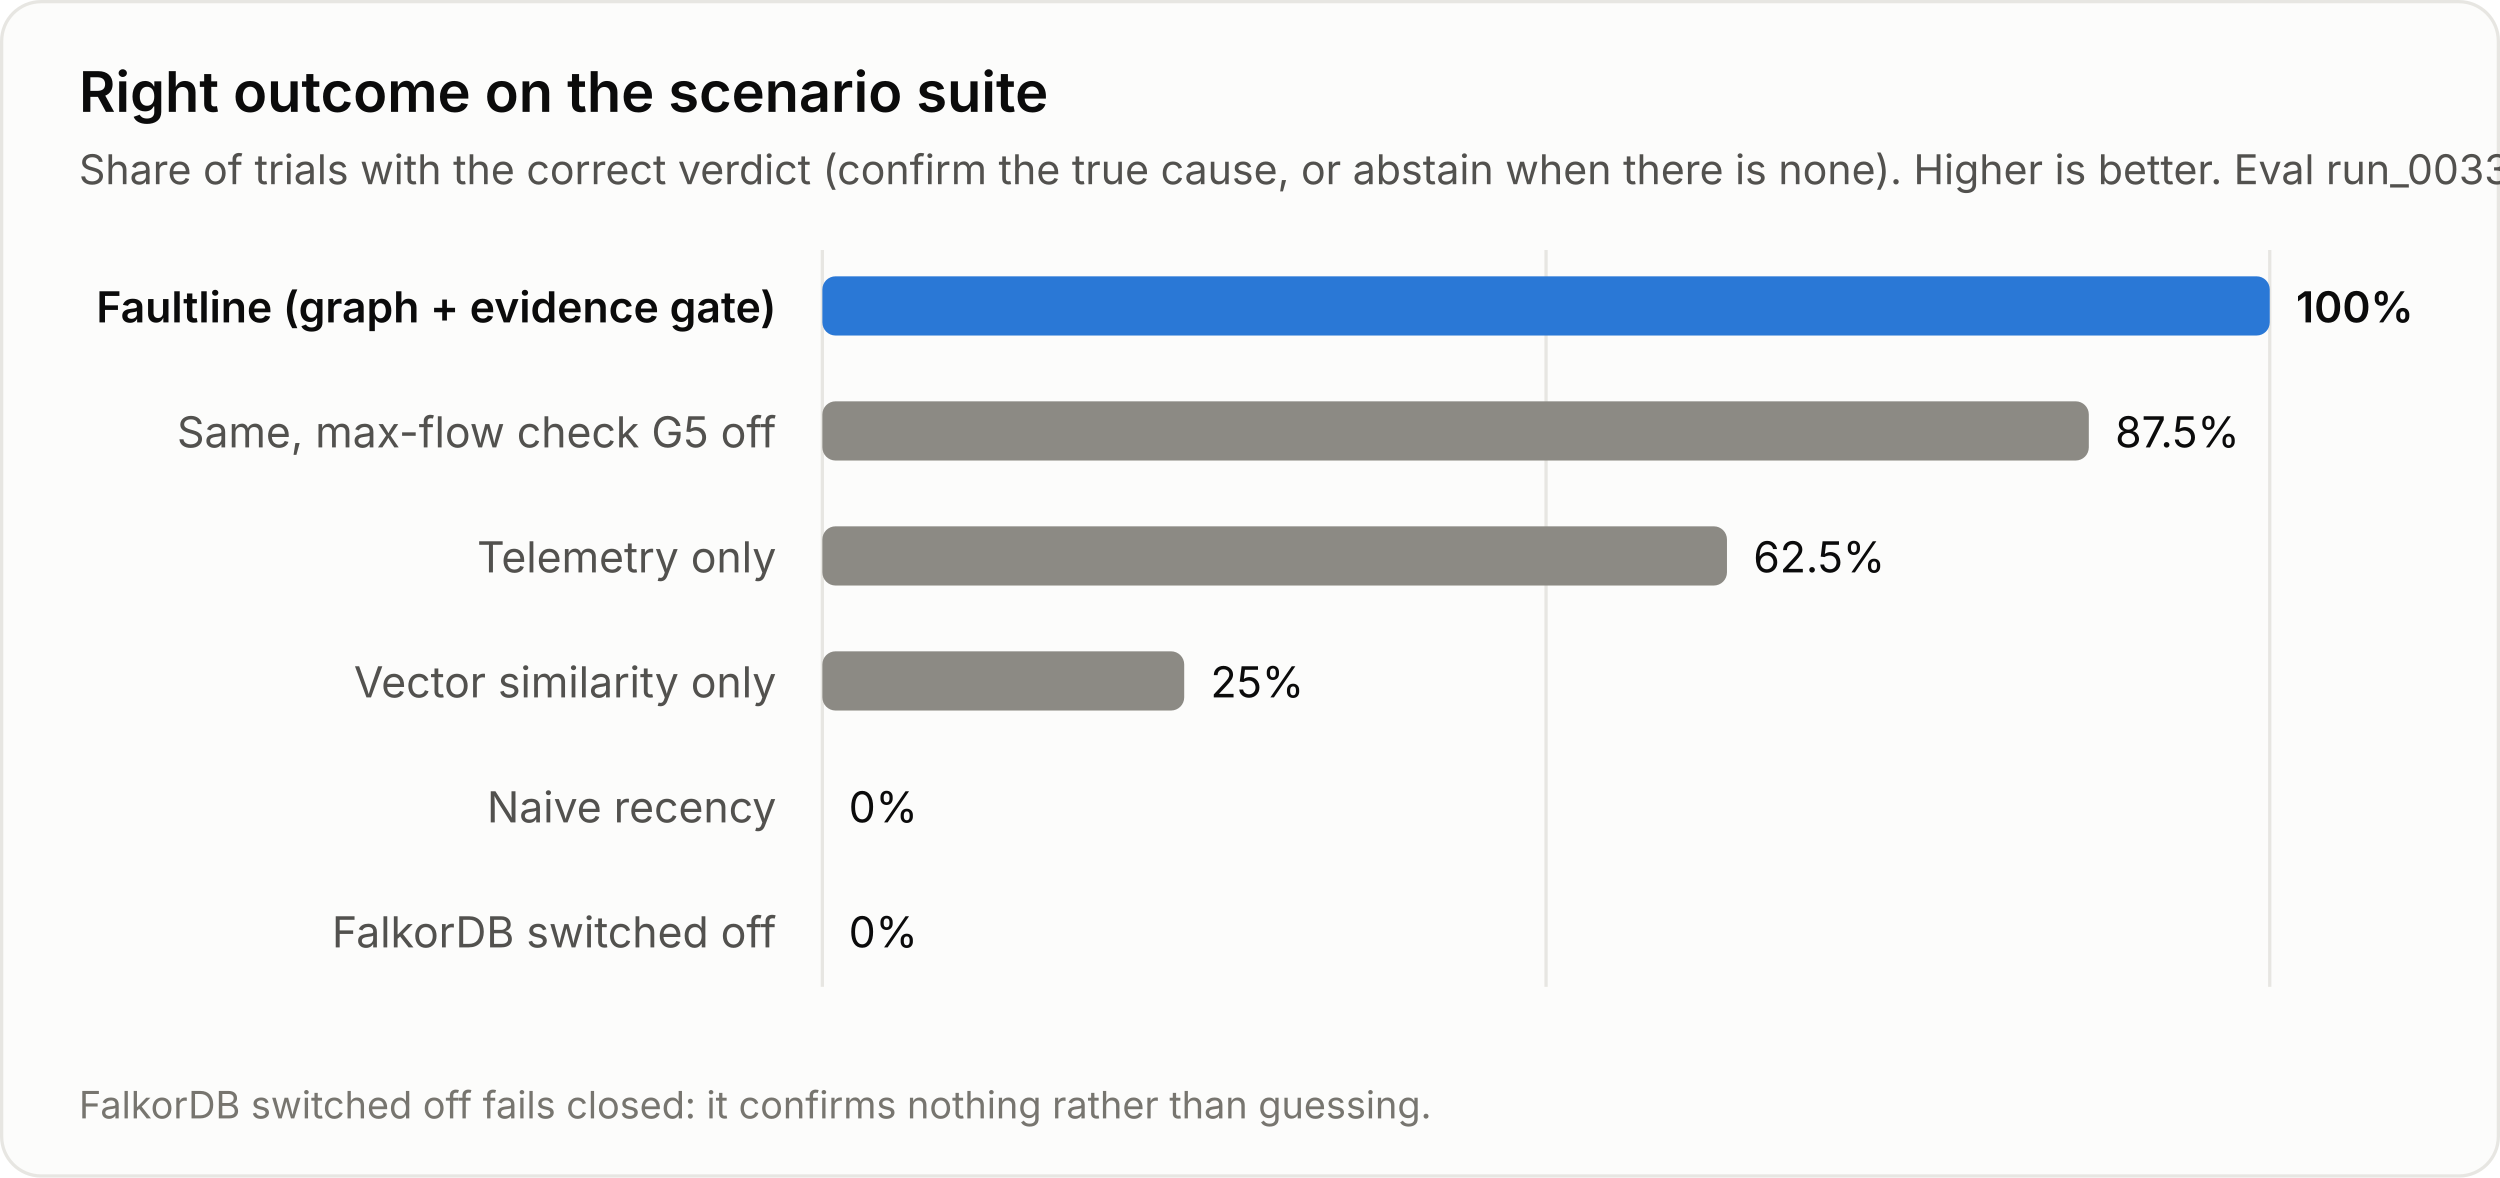
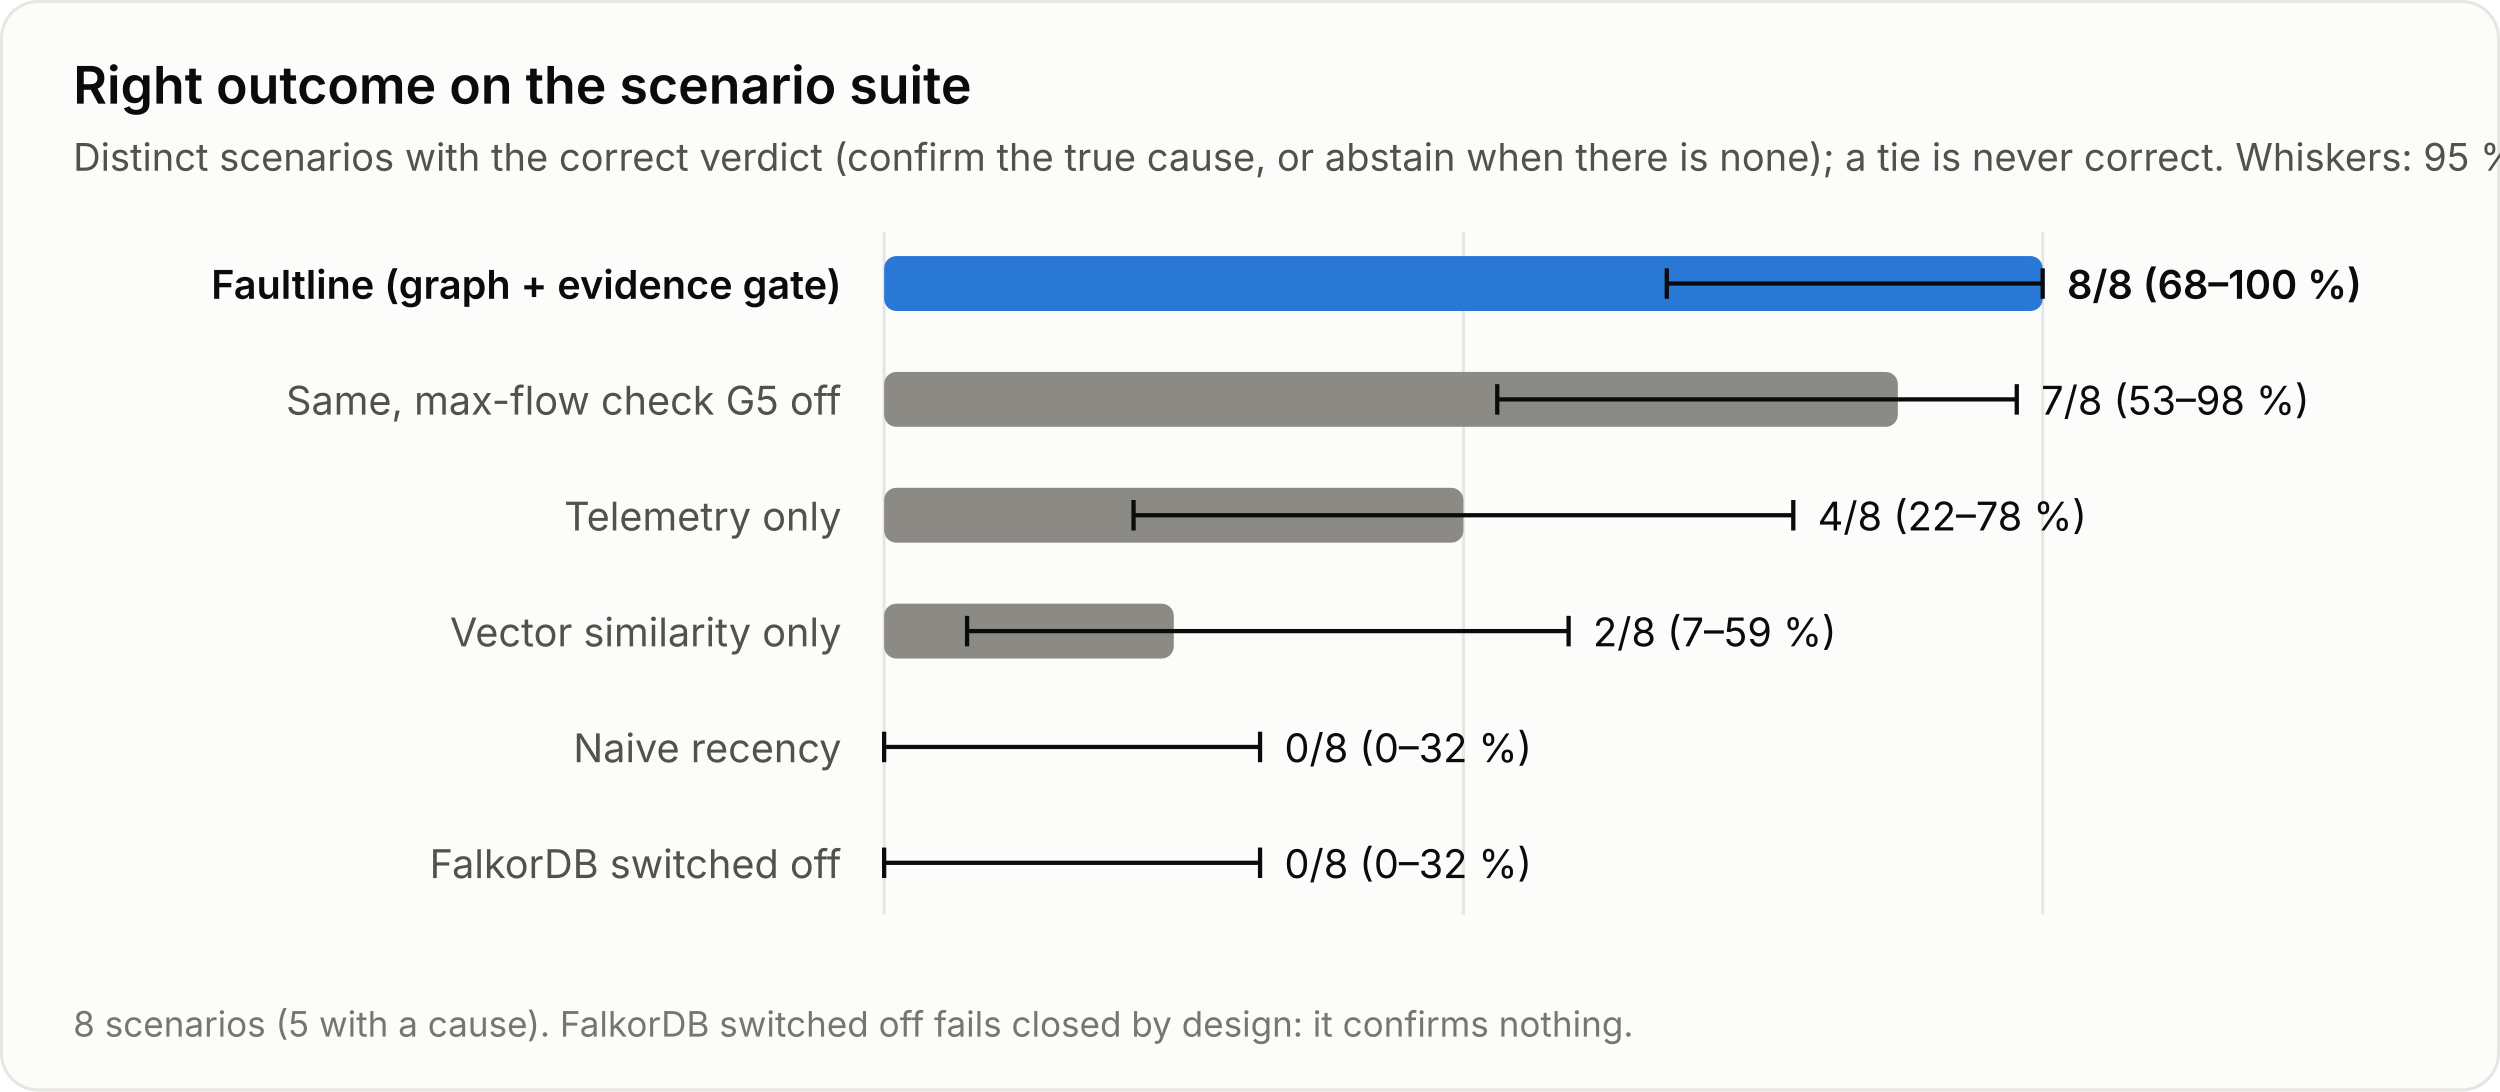
- <svg xmlns="http://www.w3.org/2000/svg" viewBox="0 0 760 358" width="760" height="358" role="img" aria-label="Right outcome on the scenario suite">
-   <rect x="0.5" y="0.5" width="759" height="357" rx="12" fill="#fcfcfb" stroke="#e7e6e2" />
+ <svg xmlns="http://www.w3.org/2000/svg" viewBox="0 0 820 358" width="820" height="358" role="img" aria-label="Right outcome on the scenario suite">
+   <rect x="0.5" y="0.5" width="819" height="357" rx="12" fill="#fcfcfb" stroke="#e7e6e2" />
  <text x="24" y="34" font-family="Inter, -apple-system, 'Segoe UI', Helvetica, Arial, sans-serif" font-size="17" font-weight="600" fill="#0b0b0b">Right outcome on the scenario suite</text>
-   <text x="24" y="56" font-family="Inter, -apple-system, 'Segoe UI', Helvetica, Arial, sans-serif" font-size="12.5" fill="#52514e">Share of trials with the correct verdict (confirm the true cause, or abstain when there is none). Higher is better. Eval run_0033.</text>
-   <line x1="250.0" y1="76" x2="250.0" y2="300" stroke="#e7e6e2" />
-   <line x1="470.0" y1="76" x2="470.0" y2="300" stroke="#e7e6e2" />
-   <line x1="690.0" y1="76" x2="690.0" y2="300" stroke="#e7e6e2" />
-   <text x="236" y="98" text-anchor="end" font-family="Inter, -apple-system, 'Segoe UI', Helvetica, Arial, sans-serif" font-size="13" font-weight="600" fill="#0b0b0b">Faultline (graph + evidence gate)</text>
+   <text x="24" y="56" font-family="Inter, -apple-system, 'Segoe UI', Helvetica, Arial, sans-serif" font-size="12.5" fill="#52514e">Distinct scenarios with the correct verdict (confirm the true cause, or abstain when there is none); a tie is never correct. Whiskers: 95 % interval. Eval run_0033.</text>
+   <line x1="290.0" y1="76" x2="290.0" y2="300" stroke="#e7e6e2" />
+   <line x1="480.0" y1="76" x2="480.0" y2="300" stroke="#e7e6e2" />
+   <line x1="670.0" y1="76" x2="670.0" y2="300" stroke="#e7e6e2" />
+   <text x="276" y="98" text-anchor="end" font-family="Inter, -apple-system, 'Segoe UI', Helvetica, Arial, sans-serif" font-size="13" font-weight="600" fill="#0b0b0b">Faultline (graph + evidence gate)</text>
  <g>
-     <rect x="250" y="84" width="440.0" height="18" rx="4" fill="#2a78d6" />
+     <rect x="290" y="84" width="380.0" height="18" rx="4" fill="#2a78d6" />
  </g>
-   <text x="698.0" y="98" font-family="Inter, -apple-system, 'Segoe UI', Helvetica, Arial, sans-serif" font-size="13" font-weight="600" fill="#0b0b0b">100%</text>
-   <text x="236" y="136" text-anchor="end" font-family="Inter, -apple-system, 'Segoe UI', Helvetica, Arial, sans-serif" font-size="13" font-weight="400" fill="#52514e">Same, max-flow check G5 off</text>
+   <g stroke="#0b0b0b" stroke-width="1.4">
+     <line x1="546.7" y1="93.0" x2="670.0" y2="93.0" />
+     <line x1="546.7" y1="88.0" x2="546.7" y2="98.0" />
+     <line x1="670.0" y1="88.0" x2="670.0" y2="98.0" />
+   </g>
+   <text x="678.0" y="98" font-family="Inter, -apple-system, 'Segoe UI', Helvetica, Arial, sans-serif" font-size="13" font-weight="600" fill="#0b0b0b">8/8  (68–100 %)</text>
+   <text x="276" y="136" text-anchor="end" font-family="Inter, -apple-system, 'Segoe UI', Helvetica, Arial, sans-serif" font-size="13" font-weight="400" fill="#52514e">Same, max-flow check G5 off</text>
  <g>
-     <rect x="250" y="122" width="385.0" height="18" rx="4" fill="#8c8a84" />
+     <rect x="290" y="122" width="332.5" height="18" rx="4" fill="#8c8a84" />
  </g>
-   <text x="643.0" y="136" font-family="Inter, -apple-system, 'Segoe UI', Helvetica, Arial, sans-serif" font-size="13" font-weight="400" fill="#0b0b0b">87.5%</text>
-   <text x="236" y="174" text-anchor="end" font-family="Inter, -apple-system, 'Segoe UI', Helvetica, Arial, sans-serif" font-size="13" font-weight="400" fill="#52514e">Telemetry only</text>
+   <g stroke="#0b0b0b" stroke-width="1.4">
+     <line x1="491.1" y1="131.0" x2="661.5" y2="131.0" />
+     <line x1="491.1" y1="126.0" x2="491.1" y2="136.0" />
+     <line x1="661.5" y1="126.0" x2="661.5" y2="136.0" />
+   </g>
+   <text x="669.5" y="136" font-family="Inter, -apple-system, 'Segoe UI', Helvetica, Arial, sans-serif" font-size="13" font-weight="400" fill="#0b0b0b">7/8  (53–98 %)</text>
+   <text x="276" y="174" text-anchor="end" font-family="Inter, -apple-system, 'Segoe UI', Helvetica, Arial, sans-serif" font-size="13" font-weight="400" fill="#52514e">Telemetry only</text>
  <g>
-     <rect x="250" y="160" width="275.0" height="18" rx="4" fill="#8c8a84" />
+     <rect x="290" y="160" width="190.0" height="18" rx="4" fill="#8c8a84" />
  </g>
-   <text x="533.0" y="174" font-family="Inter, -apple-system, 'Segoe UI', Helvetica, Arial, sans-serif" font-size="13" font-weight="400" fill="#0b0b0b">62.5%</text>
-   <text x="236" y="212" text-anchor="end" font-family="Inter, -apple-system, 'Segoe UI', Helvetica, Arial, sans-serif" font-size="13" font-weight="400" fill="#52514e">Vector similarity only</text>
+   <g stroke="#0b0b0b" stroke-width="1.4">
+     <line x1="371.8" y1="169.0" x2="588.2" y2="169.0" />
+     <line x1="371.8" y1="164.0" x2="371.8" y2="174.0" />
+     <line x1="588.2" y1="164.0" x2="588.2" y2="174.0" />
+   </g>
+   <text x="596.2" y="174" font-family="Inter, -apple-system, 'Segoe UI', Helvetica, Arial, sans-serif" font-size="13" font-weight="400" fill="#0b0b0b">4/8  (22–78 %)</text>
+   <text x="276" y="212" text-anchor="end" font-family="Inter, -apple-system, 'Segoe UI', Helvetica, Arial, sans-serif" font-size="13" font-weight="400" fill="#52514e">Vector similarity only</text>
  <g>
-     <rect x="250" y="198" width="110.0" height="18" rx="4" fill="#8c8a84" />
+     <rect x="290" y="198" width="95.0" height="18" rx="4" fill="#8c8a84" />
  </g>
-   <text x="368.0" y="212" font-family="Inter, -apple-system, 'Segoe UI', Helvetica, Arial, sans-serif" font-size="13" font-weight="400" fill="#0b0b0b">25%</text>
-   <text x="236" y="250" text-anchor="end" font-family="Inter, -apple-system, 'Segoe UI', Helvetica, Arial, sans-serif" font-size="13" font-weight="400" fill="#52514e">Naive recency</text>
-   <text x="258.0" y="250" font-family="Inter, -apple-system, 'Segoe UI', Helvetica, Arial, sans-serif" font-size="13" font-weight="400" fill="#0b0b0b">0%</text>
-   <text x="236" y="288" text-anchor="end" font-family="Inter, -apple-system, 'Segoe UI', Helvetica, Arial, sans-serif" font-size="13" font-weight="400" fill="#52514e">FalkorDB switched off</text>
-   <text x="258.0" y="288" font-family="Inter, -apple-system, 'Segoe UI', Helvetica, Arial, sans-serif" font-size="13" font-weight="400" fill="#0b0b0b">0%</text>
-   <text x="24" y="340" font-family="Inter, -apple-system, 'Segoe UI', Helvetica, Arial, sans-serif" font-size="11.5" fill="#77756f">FalkorDB switched off fails closed: it confirms nothing rather than guessing.</text>
+   <g stroke="#0b0b0b" stroke-width="1.4">
+     <line x1="317.2" y1="207.0" x2="514.5" y2="207.0" />
+     <line x1="317.2" y1="202.0" x2="317.2" y2="212.0" />
+     <line x1="514.5" y1="202.0" x2="514.5" y2="212.0" />
+   </g>
+   <text x="522.5" y="212" font-family="Inter, -apple-system, 'Segoe UI', Helvetica, Arial, sans-serif" font-size="13" font-weight="400" fill="#0b0b0b">2/8  (7–59 %)</text>
+   <text x="276" y="250" text-anchor="end" font-family="Inter, -apple-system, 'Segoe UI', Helvetica, Arial, sans-serif" font-size="13" font-weight="400" fill="#52514e">Naive recency</text>
+   <g stroke="#0b0b0b" stroke-width="1.4">
+     <line x1="290.0" y1="245.0" x2="413.3" y2="245.0" />
+     <line x1="290.0" y1="240.0" x2="290.0" y2="250.0" />
+     <line x1="413.3" y1="240.0" x2="413.3" y2="250.0" />
+   </g>
+   <text x="421.3" y="250" font-family="Inter, -apple-system, 'Segoe UI', Helvetica, Arial, sans-serif" font-size="13" font-weight="400" fill="#0b0b0b">0/8  (0–32 %)</text>
+   <text x="276" y="288" text-anchor="end" font-family="Inter, -apple-system, 'Segoe UI', Helvetica, Arial, sans-serif" font-size="13" font-weight="400" fill="#52514e">FalkorDB switched off</text>
+   <g stroke="#0b0b0b" stroke-width="1.4">
+     <line x1="290.0" y1="283.0" x2="413.3" y2="283.0" />
+     <line x1="290.0" y1="278.0" x2="290.0" y2="288.0" />
+     <line x1="413.3" y1="278.0" x2="413.3" y2="288.0" />
+   </g>
+   <text x="421.3" y="288" font-family="Inter, -apple-system, 'Segoe UI', Helvetica, Arial, sans-serif" font-size="13" font-weight="400" fill="#0b0b0b">0/8  (0–32 %)</text>
+   <text x="24" y="340" font-family="Inter, -apple-system, 'Segoe UI', Helvetica, Arial, sans-serif" font-size="11.5" fill="#77756f">8 scenarios (5 with a cause). FalkorDB switched off fails closed by design: it confirms nothing.</text>
</svg>
